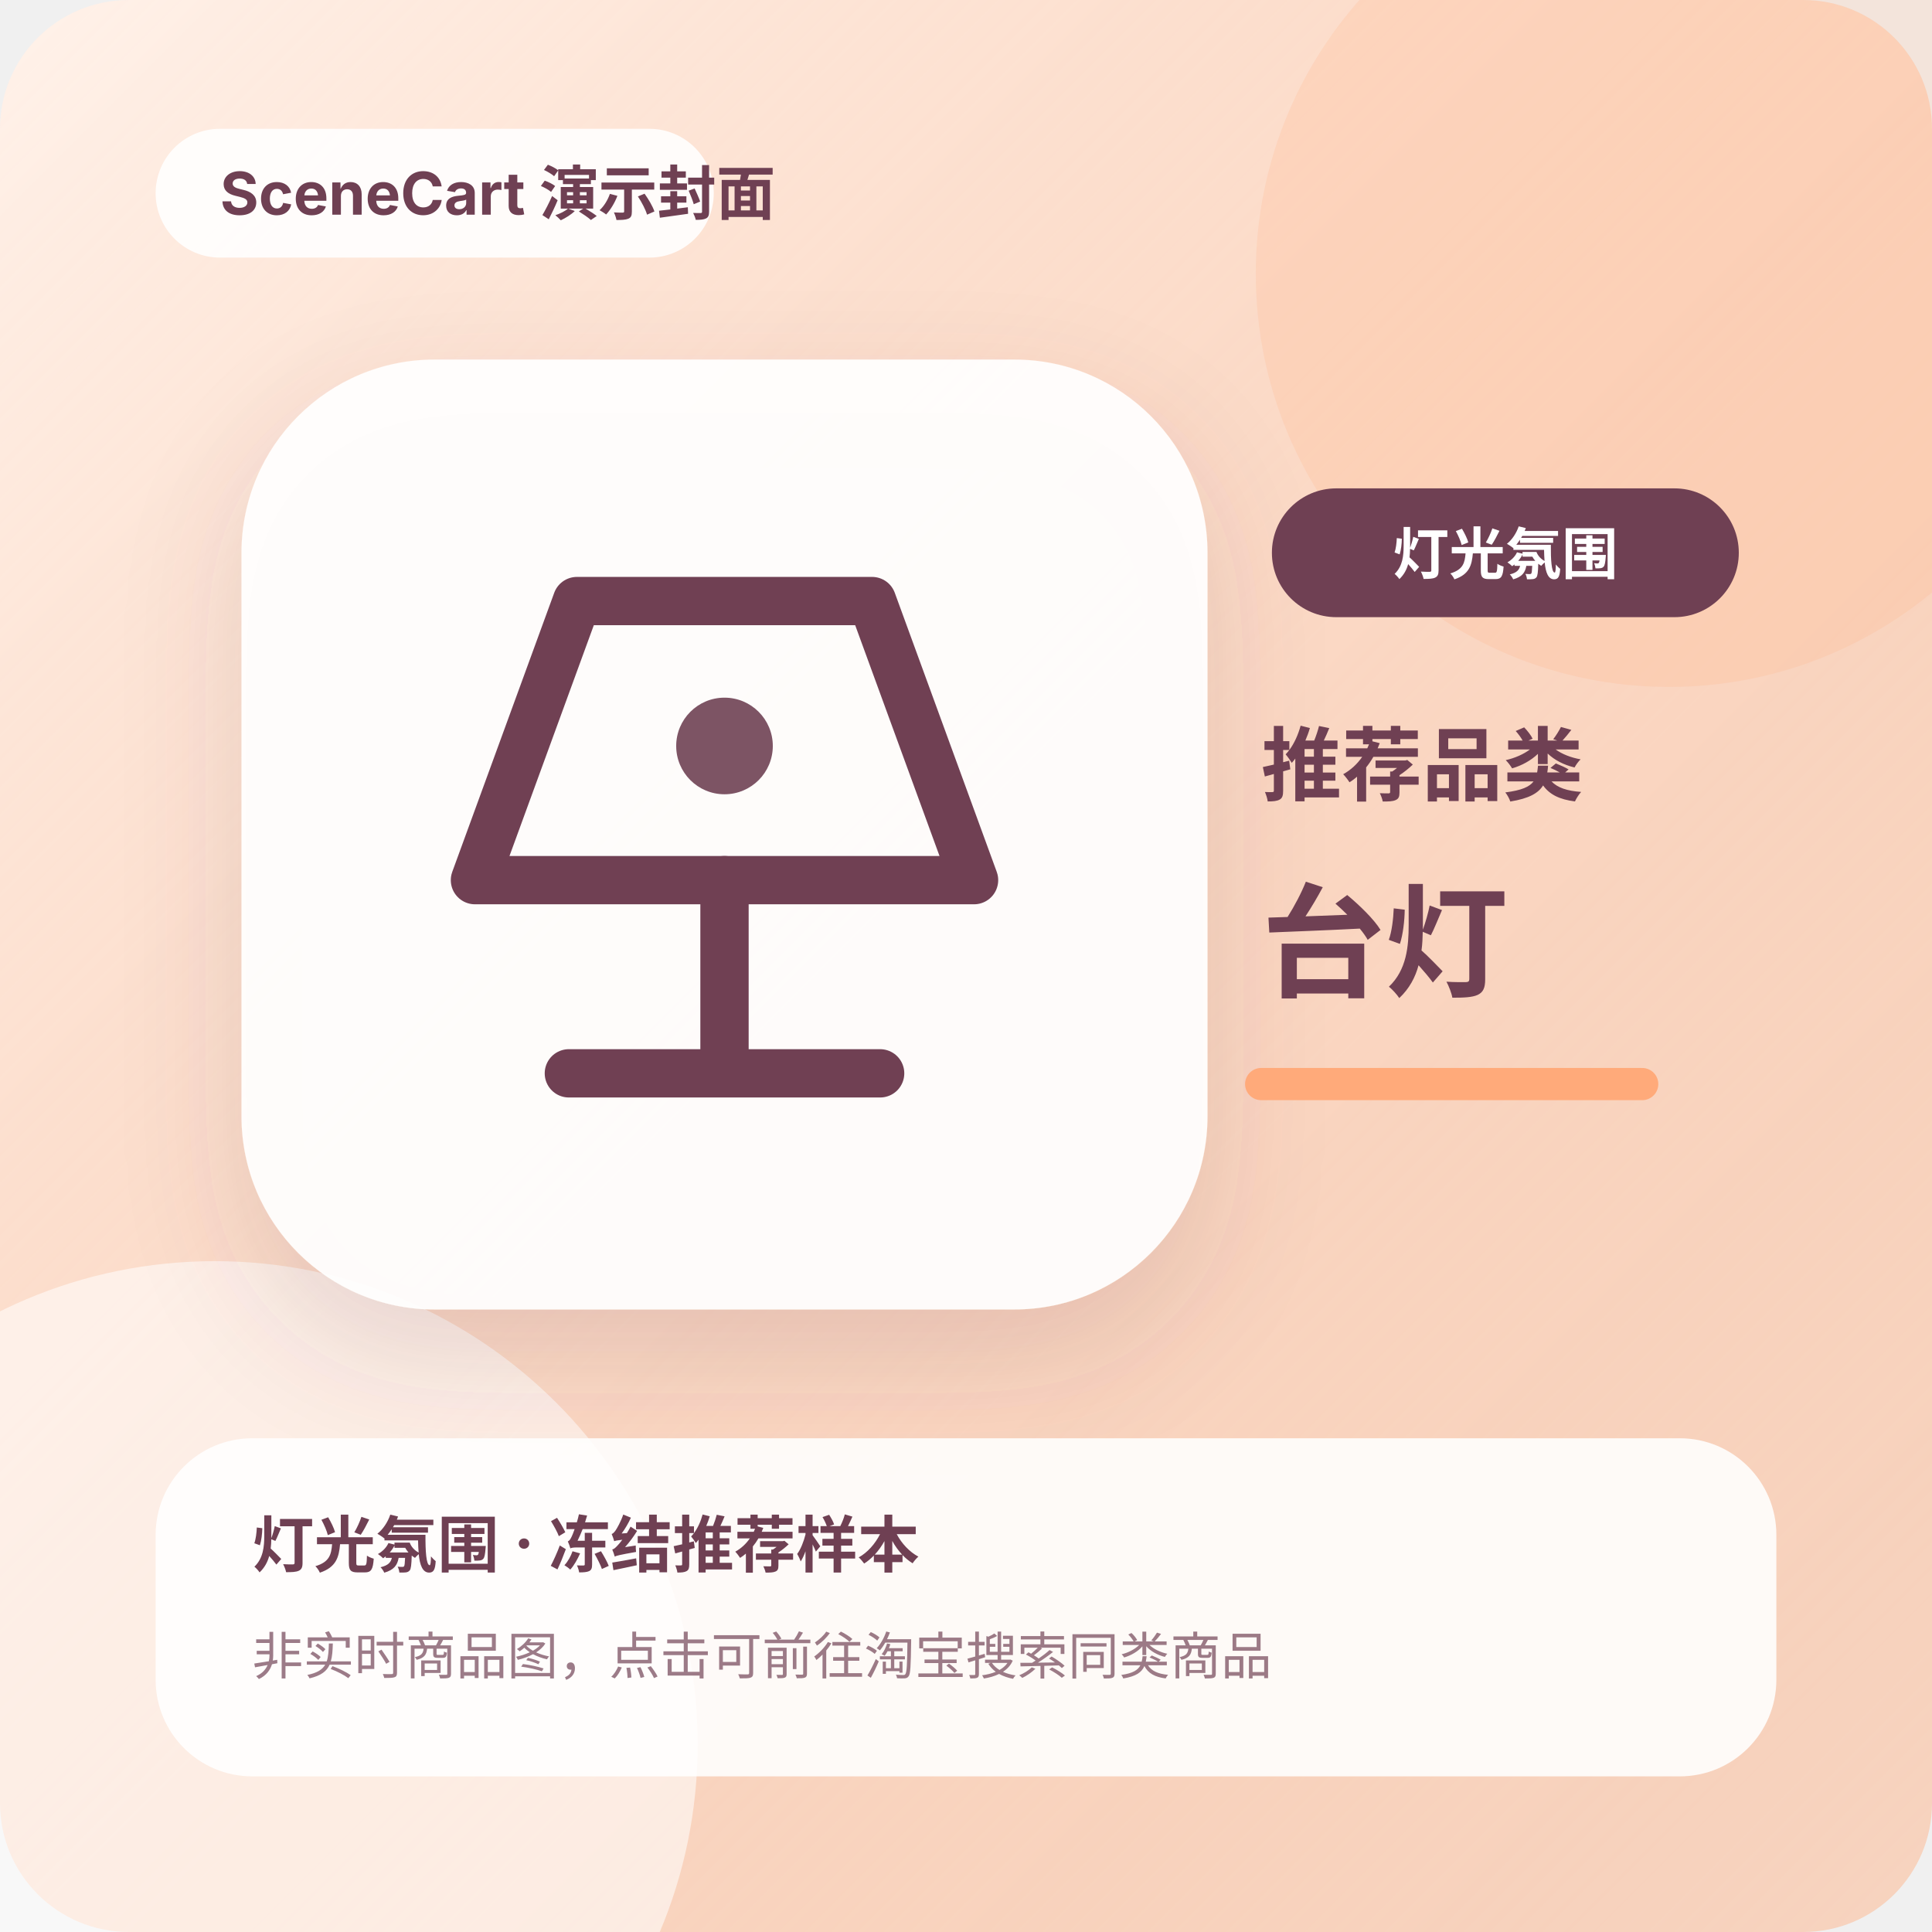
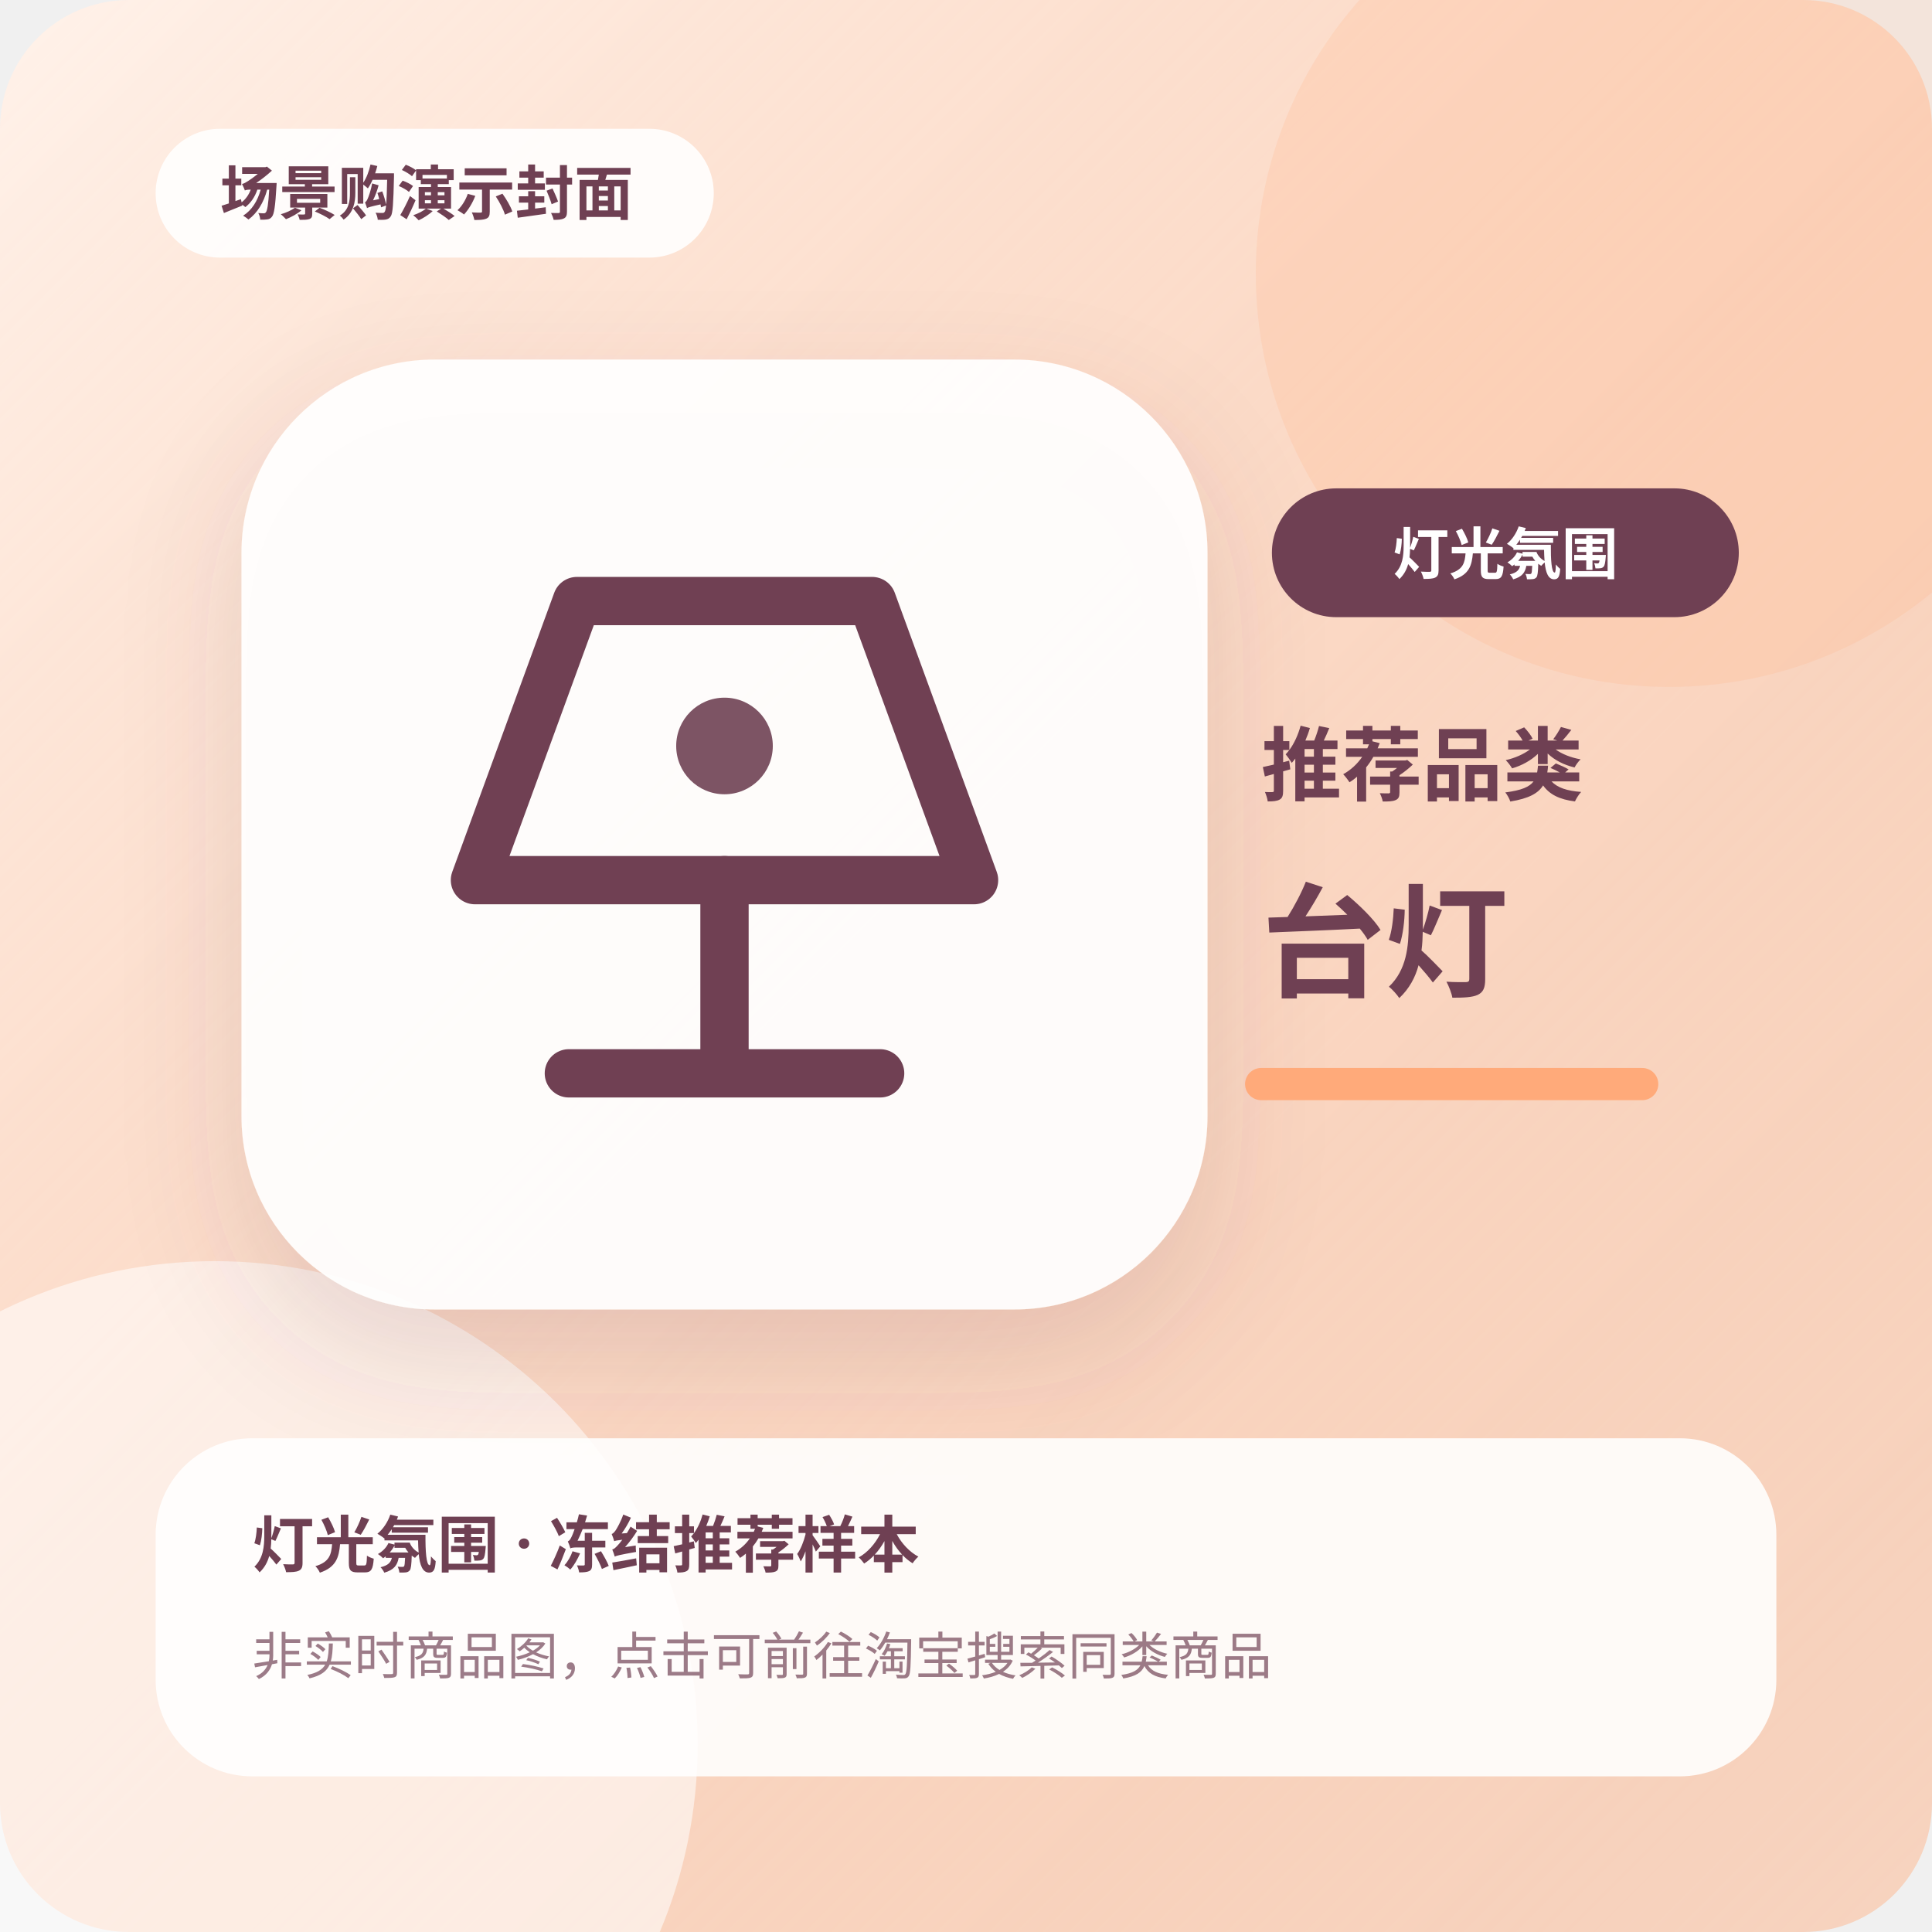
<svg xmlns="http://www.w3.org/2000/svg" width="720" height="720" viewBox="0 0 720 720">
  <defs>
    <linearGradient id="bg" x1="0" y1="0" x2="1" y2="1">
      <stop offset="0" stop-color="#FFF2EA" />
      <stop offset="1" stop-color="#FFAA7A" stop-opacity=".42" />
    </linearGradient>
    <filter id="shadow" x="-30%" y="-30%" width="160%" height="160%">
      <feDropShadow dx="0" dy="18" stdDeviation="22" flood-color="#6F4053" flood-opacity=".16" />
    </filter>
  </defs>
  <rect width="720" height="720" rx="48" fill="url(#bg)" />
  <circle cx="622" cy="102" r="154" fill="#FFAA7A" opacity=".18" />
  <circle cx="80" cy="650" r="180" fill="#FFFFFF" opacity=".55" />
  <rect x="58" y="48" width="208" height="48" rx="24" fill="#FFFFFF" opacity=".88" />
-   <text x="82" y="80" fill="#6F4053" font-size="22" font-weight="700" font-family="-apple-system,BlinkMacSystemFont,'PingFang SC','Microsoft YaHei',sans-serif">SceneCart 演示封面</text>
+   <text x="82" y="80" fill="#6F4053" font-size="22" font-weight="700" font-family="-apple-system,BlinkMacSystemFont,'PingFang SC','Microsoft YaHei',sans-serif">场景购演示封面</text>
  <g filter="url(#shadow)">
    <rect x="90" y="134" width="360" height="354" rx="72" fill="#FFFFFF" opacity=".92" />
    <path d="M215 224h110l38 104H177l38-104Z" fill="none" stroke="#6F4053" stroke-width="18" stroke-linejoin="round" />
    <path d="M270 328v72m-58 0h116" stroke="#6F4053" stroke-width="18" stroke-linecap="round" />
    <circle cx="270" cy="278" r="18" fill="#6F4053" opacity=".9" />
  </g>
  <rect x="474" y="182" width="174" height="48" rx="24" fill="#6F4053" />
  <text x="561" y="214" text-anchor="middle" fill="#FFFFFF" font-size="21" font-weight="700" font-family="-apple-system,BlinkMacSystemFont,'PingFang SC','Microsoft YaHei',sans-serif">灯光氛围</text>
  <text x="470" y="296" fill="#6F4053" font-size="30" font-weight="650" font-family="-apple-system,BlinkMacSystemFont,'PingFang SC','Microsoft YaHei',sans-serif">推荐品类</text>
  <text x="470" y="368" fill="#6F4053" font-size="46" font-weight="800" font-family="-apple-system,BlinkMacSystemFont,'PingFang SC','Microsoft YaHei',sans-serif">台灯</text>
  <path d="M470 404h142" stroke="#FFAA7A" stroke-width="12" stroke-linecap="round" />
  <rect x="58" y="536" width="604" height="126" rx="36" fill="#FFFFFF" opacity=".88" />
  <text x="94" y="584" fill="#6F4053" font-size="23" font-weight="700" font-family="-apple-system,BlinkMacSystemFont,'PingFang SC','Microsoft YaHei',sans-serif">灯光氛围 · 冻结推荐样本</text>
  <text x="94" y="624" fill="#6F4053" fill-opacity=".68" font-size="19" font-family="-apple-system,BlinkMacSystemFont,'PingFang SC','Microsoft YaHei',sans-serif">非实时商品图，点击可前往淘宝搜索同类商品</text>
</svg>
